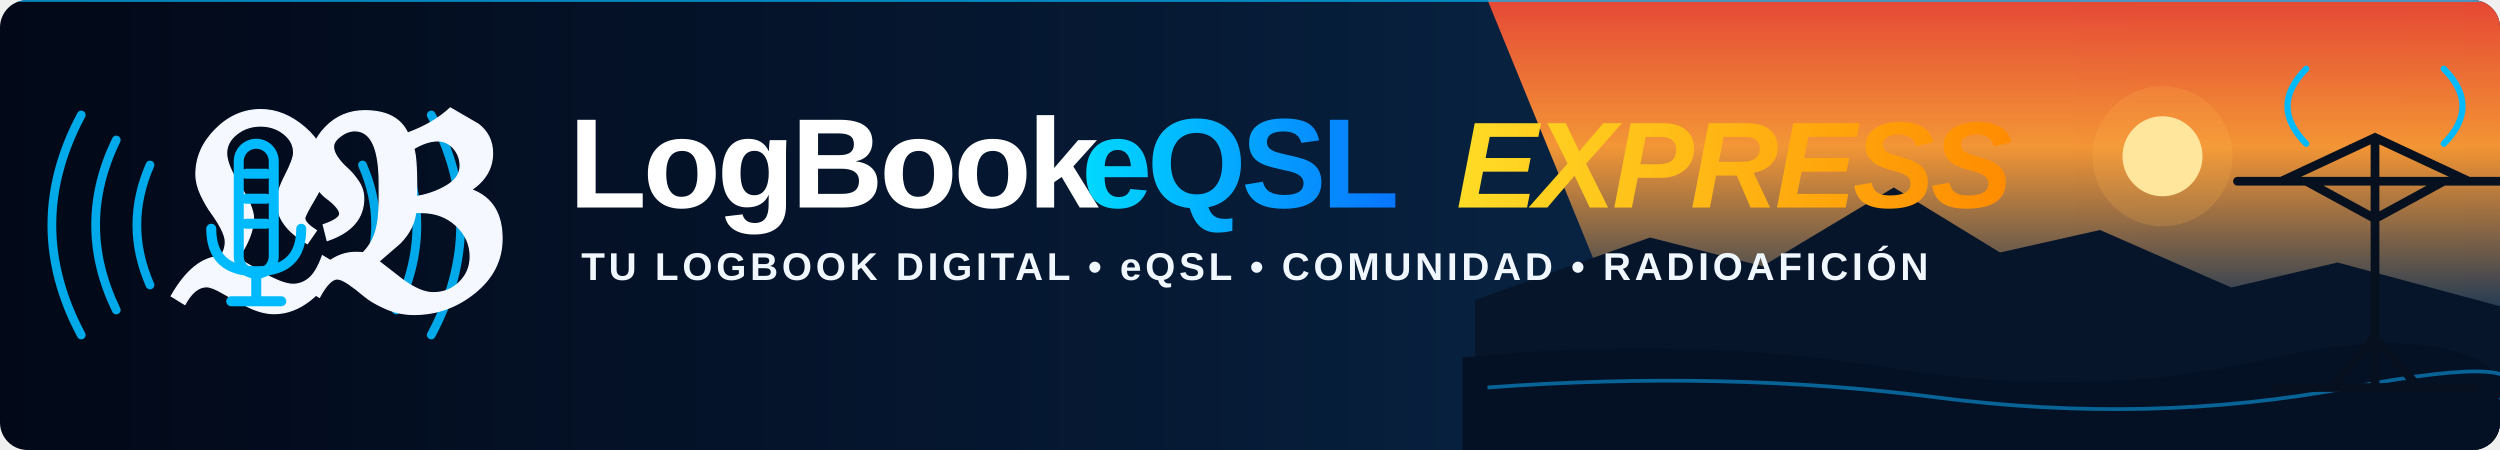
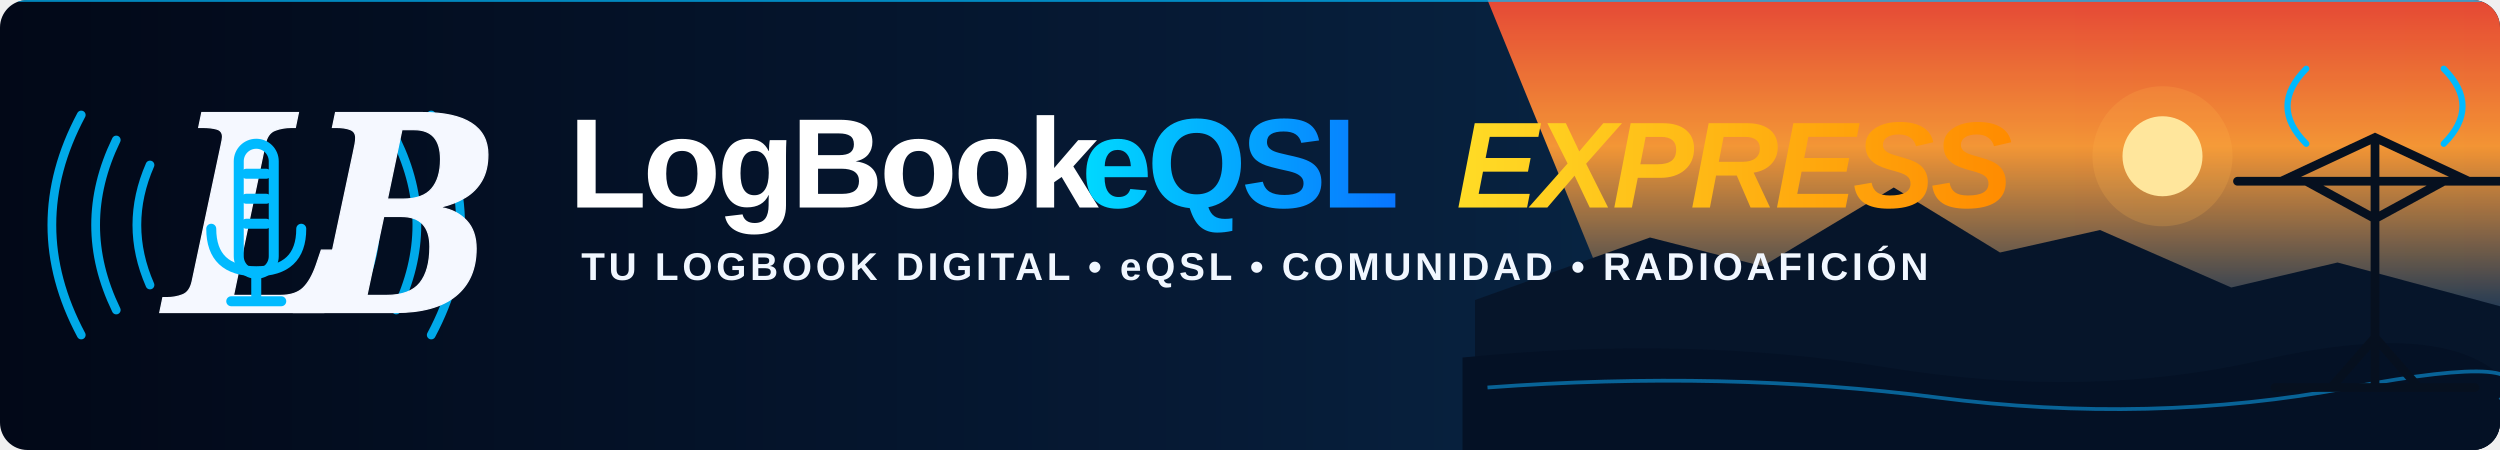
- <svg xmlns="http://www.w3.org/2000/svg" viewBox="0 0 2000 360" role="img" aria-labelledby="title desc">
+ <svg xmlns="http://www.w3.org/2000/svg" viewBox="0 0 2000 360" preserveAspectRatio="xMidYMid meet" role="img" aria-labelledby="title desc">
  <defs>
    <linearGradient id="night" x1="0" y1="0" x2="1" y2="0">
      <stop stop-color="#020817" />
      <stop offset=".48" stop-color="#061a35" />
      <stop offset=".75" stop-color="#082a4a" />
      <stop offset="1" stop-color="#020817" />
    </linearGradient>
    <linearGradient id="sunset" x1="0" y1="0" x2="0" y2="1">
      <stop stop-color="#f04b35" />
      <stop offset=".45" stop-color="#ff9b35" />
      <stop offset="1" stop-color="#10345b" />
    </linearGradient>
    <linearGradient id="blue" x1="0" y1="0" x2="1" y2="0">
      <stop stop-color="#00d8ff" />
      <stop offset="1" stop-color="#0875ff" />
    </linearGradient>
    <linearGradient id="gold" x1="0" y1="0" x2="1" y2="0">
      <stop stop-color="#ffdc26" />
      <stop offset="1" stop-color="#ff8b00" />
    </linearGradient>
    <clipPath id="round">
      <rect width="2000" height="360" rx="22" />
    </clipPath>
  </defs>
  <g clip-path="url(#round)">
    <rect width="2000" height="360" fill="url(#night)" />
    <path d="M1190 0H2000V260L1900 242 1810 258 1720 230 1640 245 1550 210 1460 236 1360 204 1280 220Z" fill="url(#sunset)" opacity=".95" />
    <circle cx="1730" cy="125" r="32" fill="#fff3b0" />
    <circle cx="1730" cy="125" r="56" fill="#ffb34d" opacity=".2" />
    <path d="M1180 240L1320 190 1410 213 1515 150 1600 202 1680 184 1785 230 1870 210 2000 245V360H1180Z" fill="#06152a" />
    <path d="M1170 286Q1350 268 1510 294T1810 288T2000 300V360H1170Z" fill="#041125" />
    <path d="M1190 310Q1380 296 1550 318T1880 310T2000 320" fill="none" stroke="#0b8fd4" stroke-width="3" opacity=".65" />
    <g stroke="#00baff" stroke-width="7" fill="none" stroke-linecap="round" opacity=".9">
      <path d="M65 92Q18 180 65 268" />
      <path d="M93 112Q60 180 93 248" />
      <path d="M120 132Q99 180 120 228" />
      <path d="M345 92Q392 180 345 268" />
      <path d="M317 112Q350 180 317 248" />
      <path d="M290 132Q311 180 290 228" />
    </g>
    <g transform="translate(205 177)" fill="#f5f8ff" stroke="#f5f8ff">
-       <text x="-72" y="73" font-family="Georgia,serif" font-size="224" font-weight="900">𝔏</text>
-       <text x="35" y="73" font-family="Georgia,serif" font-size="224" font-weight="900">𝔅</text>
+       <text x="-72" y="73" font-family="Georgia,serif" font-size="224" font-weight="900" font-style="italic">L</text>
+       <text x="35" y="73" font-family="Georgia,serif" font-size="224" font-weight="900" font-style="italic">B</text>
      <g transform="translate(0 2)" fill="none" stroke="#00baff" stroke-width="8" stroke-linecap="round">
        <rect x="-14" y="-64" width="28" height="104" rx="14" />
        <path d="M-8 -40H8M-8 -20H8M-8 0H8M-36 4Q-36 38 0 38T36 4M0 38V62M-20 62H20" />
      </g>
    </g>
    <text x="455" y="166" font-family="Arial,sans-serif" font-size="102" font-weight="900" letter-spacing="-3" fill="#ffffff">LogBook</text>
    <text x="865" y="166" font-family="Arial,sans-serif" font-size="102" font-weight="900" letter-spacing="-4" fill="url(#blue)">eQSL</text>
    <text x="1165" y="166" font-family="Arial,sans-serif" font-size="98" font-style="italic" font-weight="900" letter-spacing="-3" fill="url(#gold)">EXPRESS</text>
    <text x="465" y="224" font-family="Arial,sans-serif" font-size="31" font-weight="700" letter-spacing="3" fill="#f1f7ff">TU LOGBOOK DIGITAL  •  eQSL  •  COMUNIDAD  •  RADIOAFICIÓN</text>
    <g transform="translate(1900 0)" stroke="#06101f" stroke-width="7" fill="none" stroke-linecap="round">
      <path d="M0 110V310M-110 145H110M-75 145L0 110 75 145M-55 145L0 175 55 145M-80 310H80M-35 310L0 270 35 310" />
      <path d="M-55 115Q-85 85 -55 55M55 115Q85 85 55 55" stroke="#00baff" stroke-width="5" />
    </g>
    <path d="M0 350H2000" stroke="url(#blue)" stroke-width="8" />
    <path d="M0 0H2000" stroke="#00baff" stroke-width="3" opacity=".7" />
  </g>
</svg>
